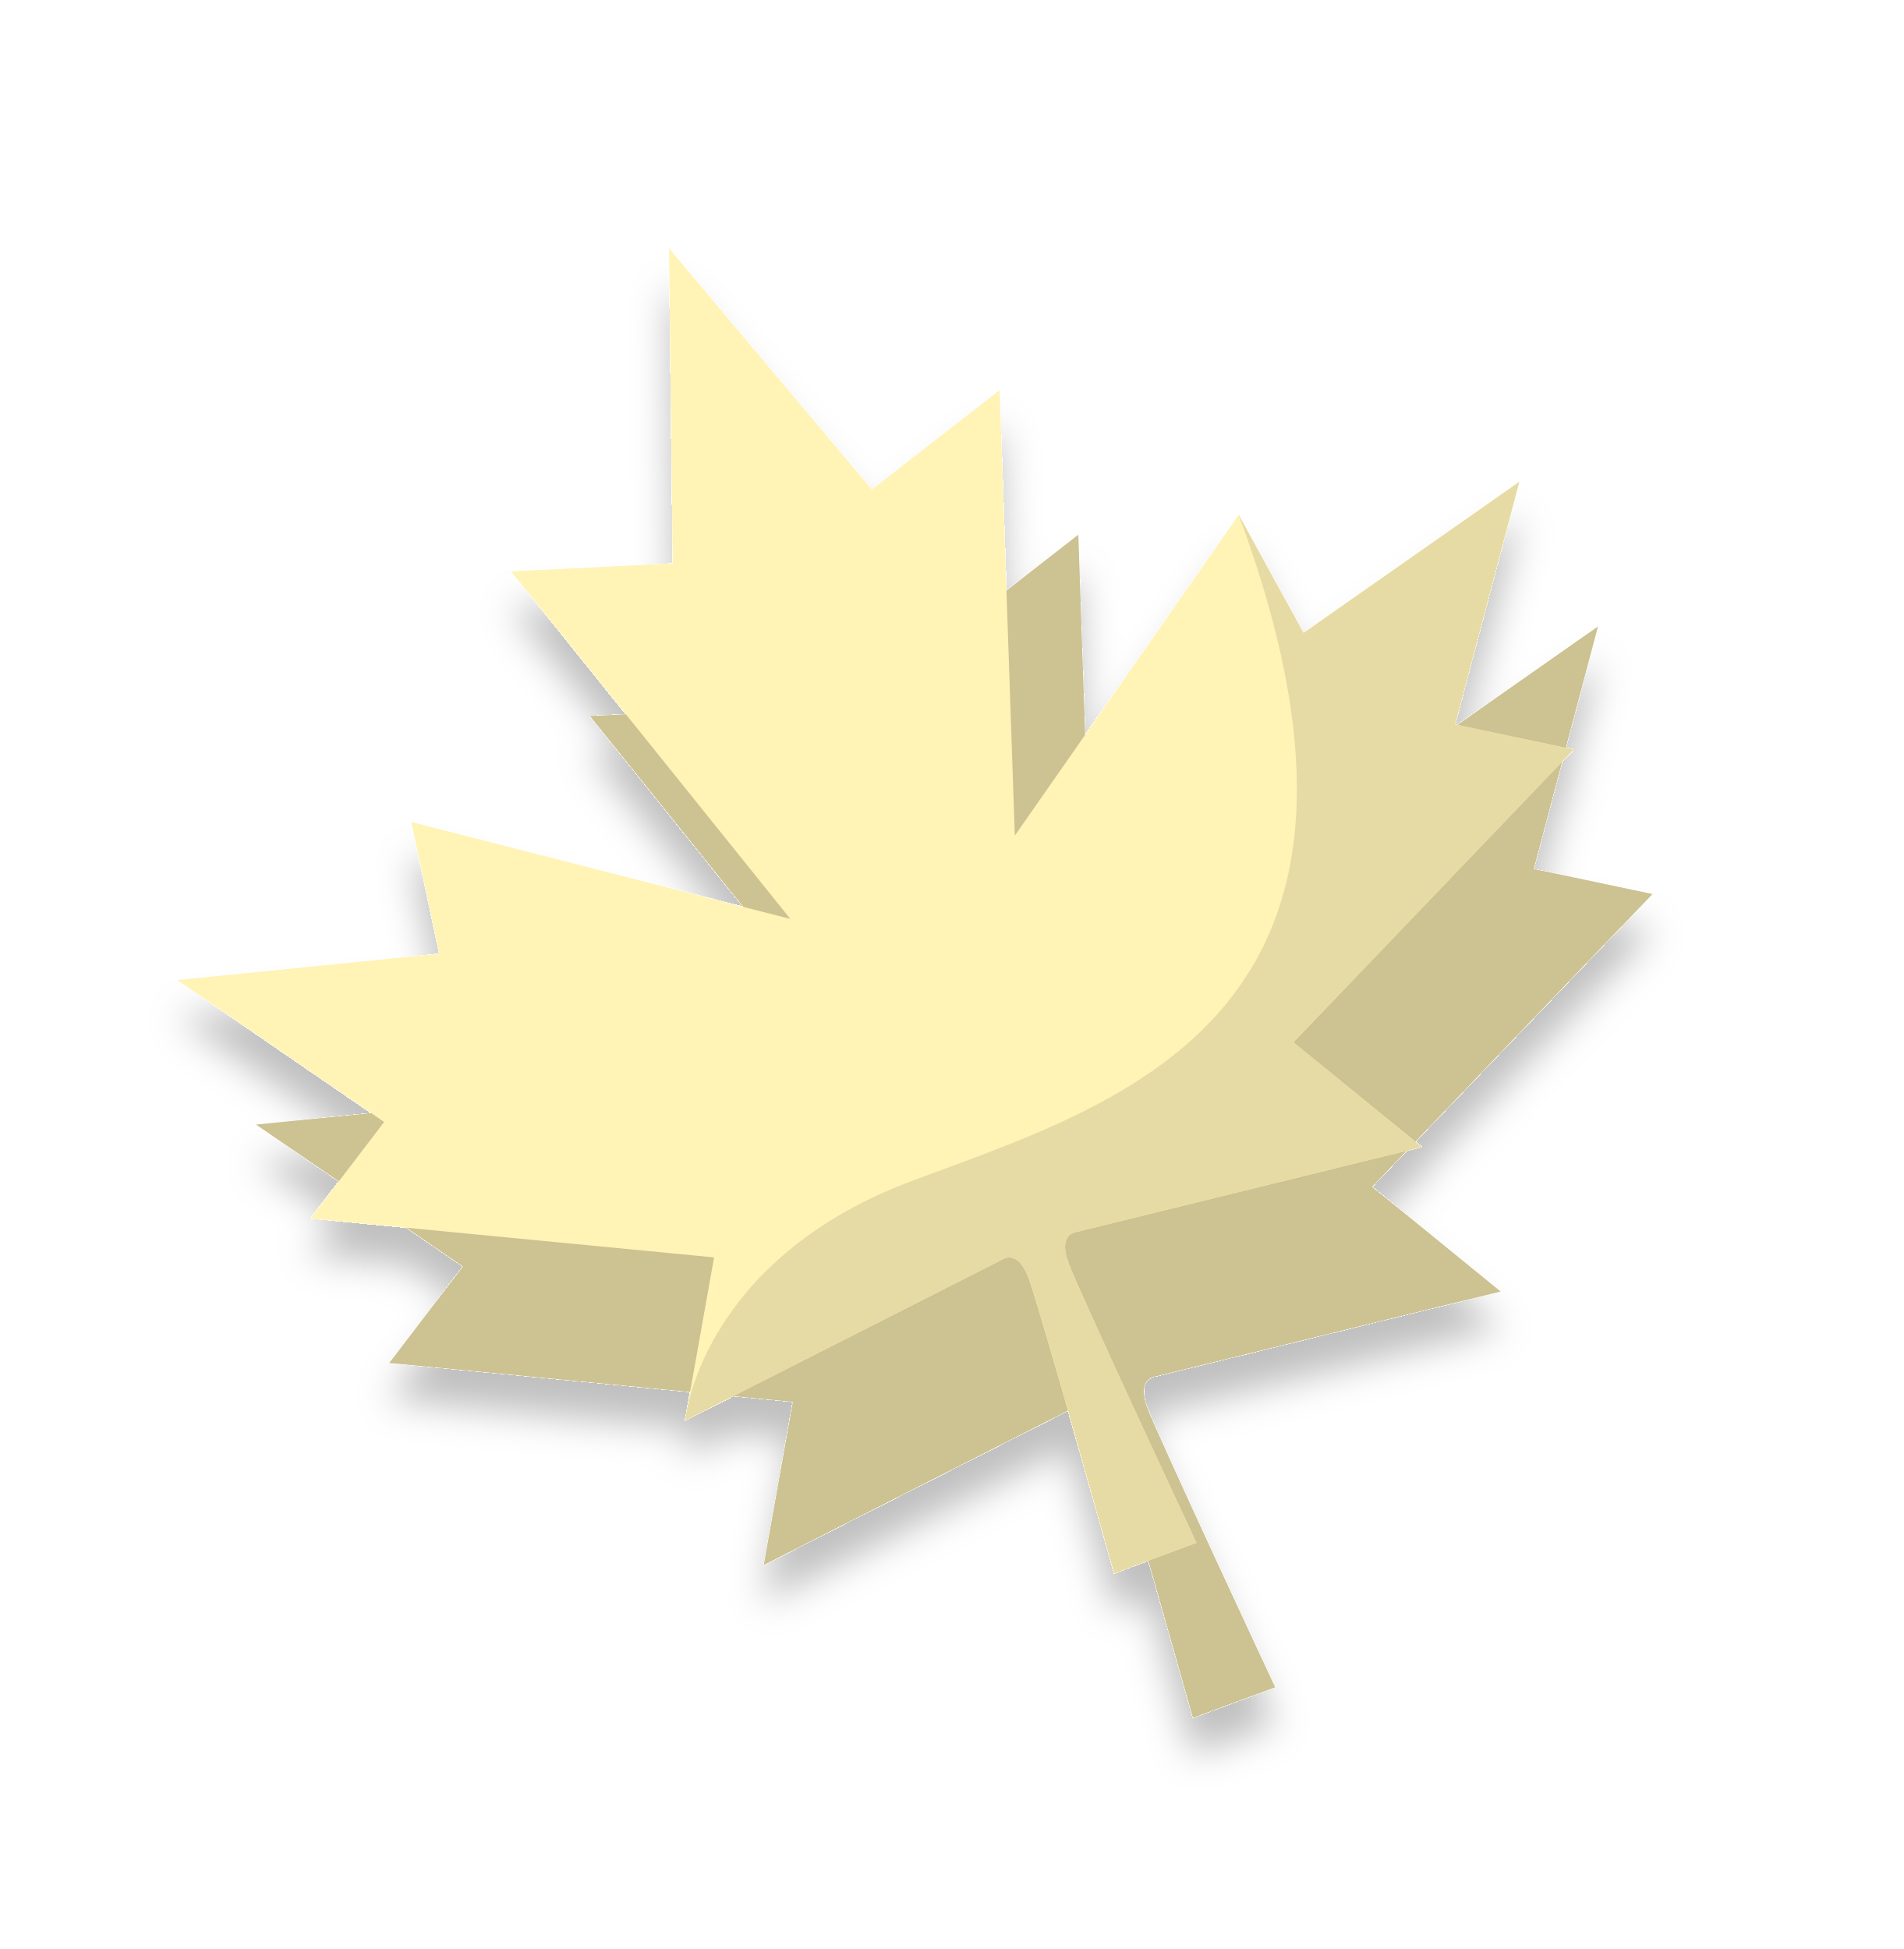
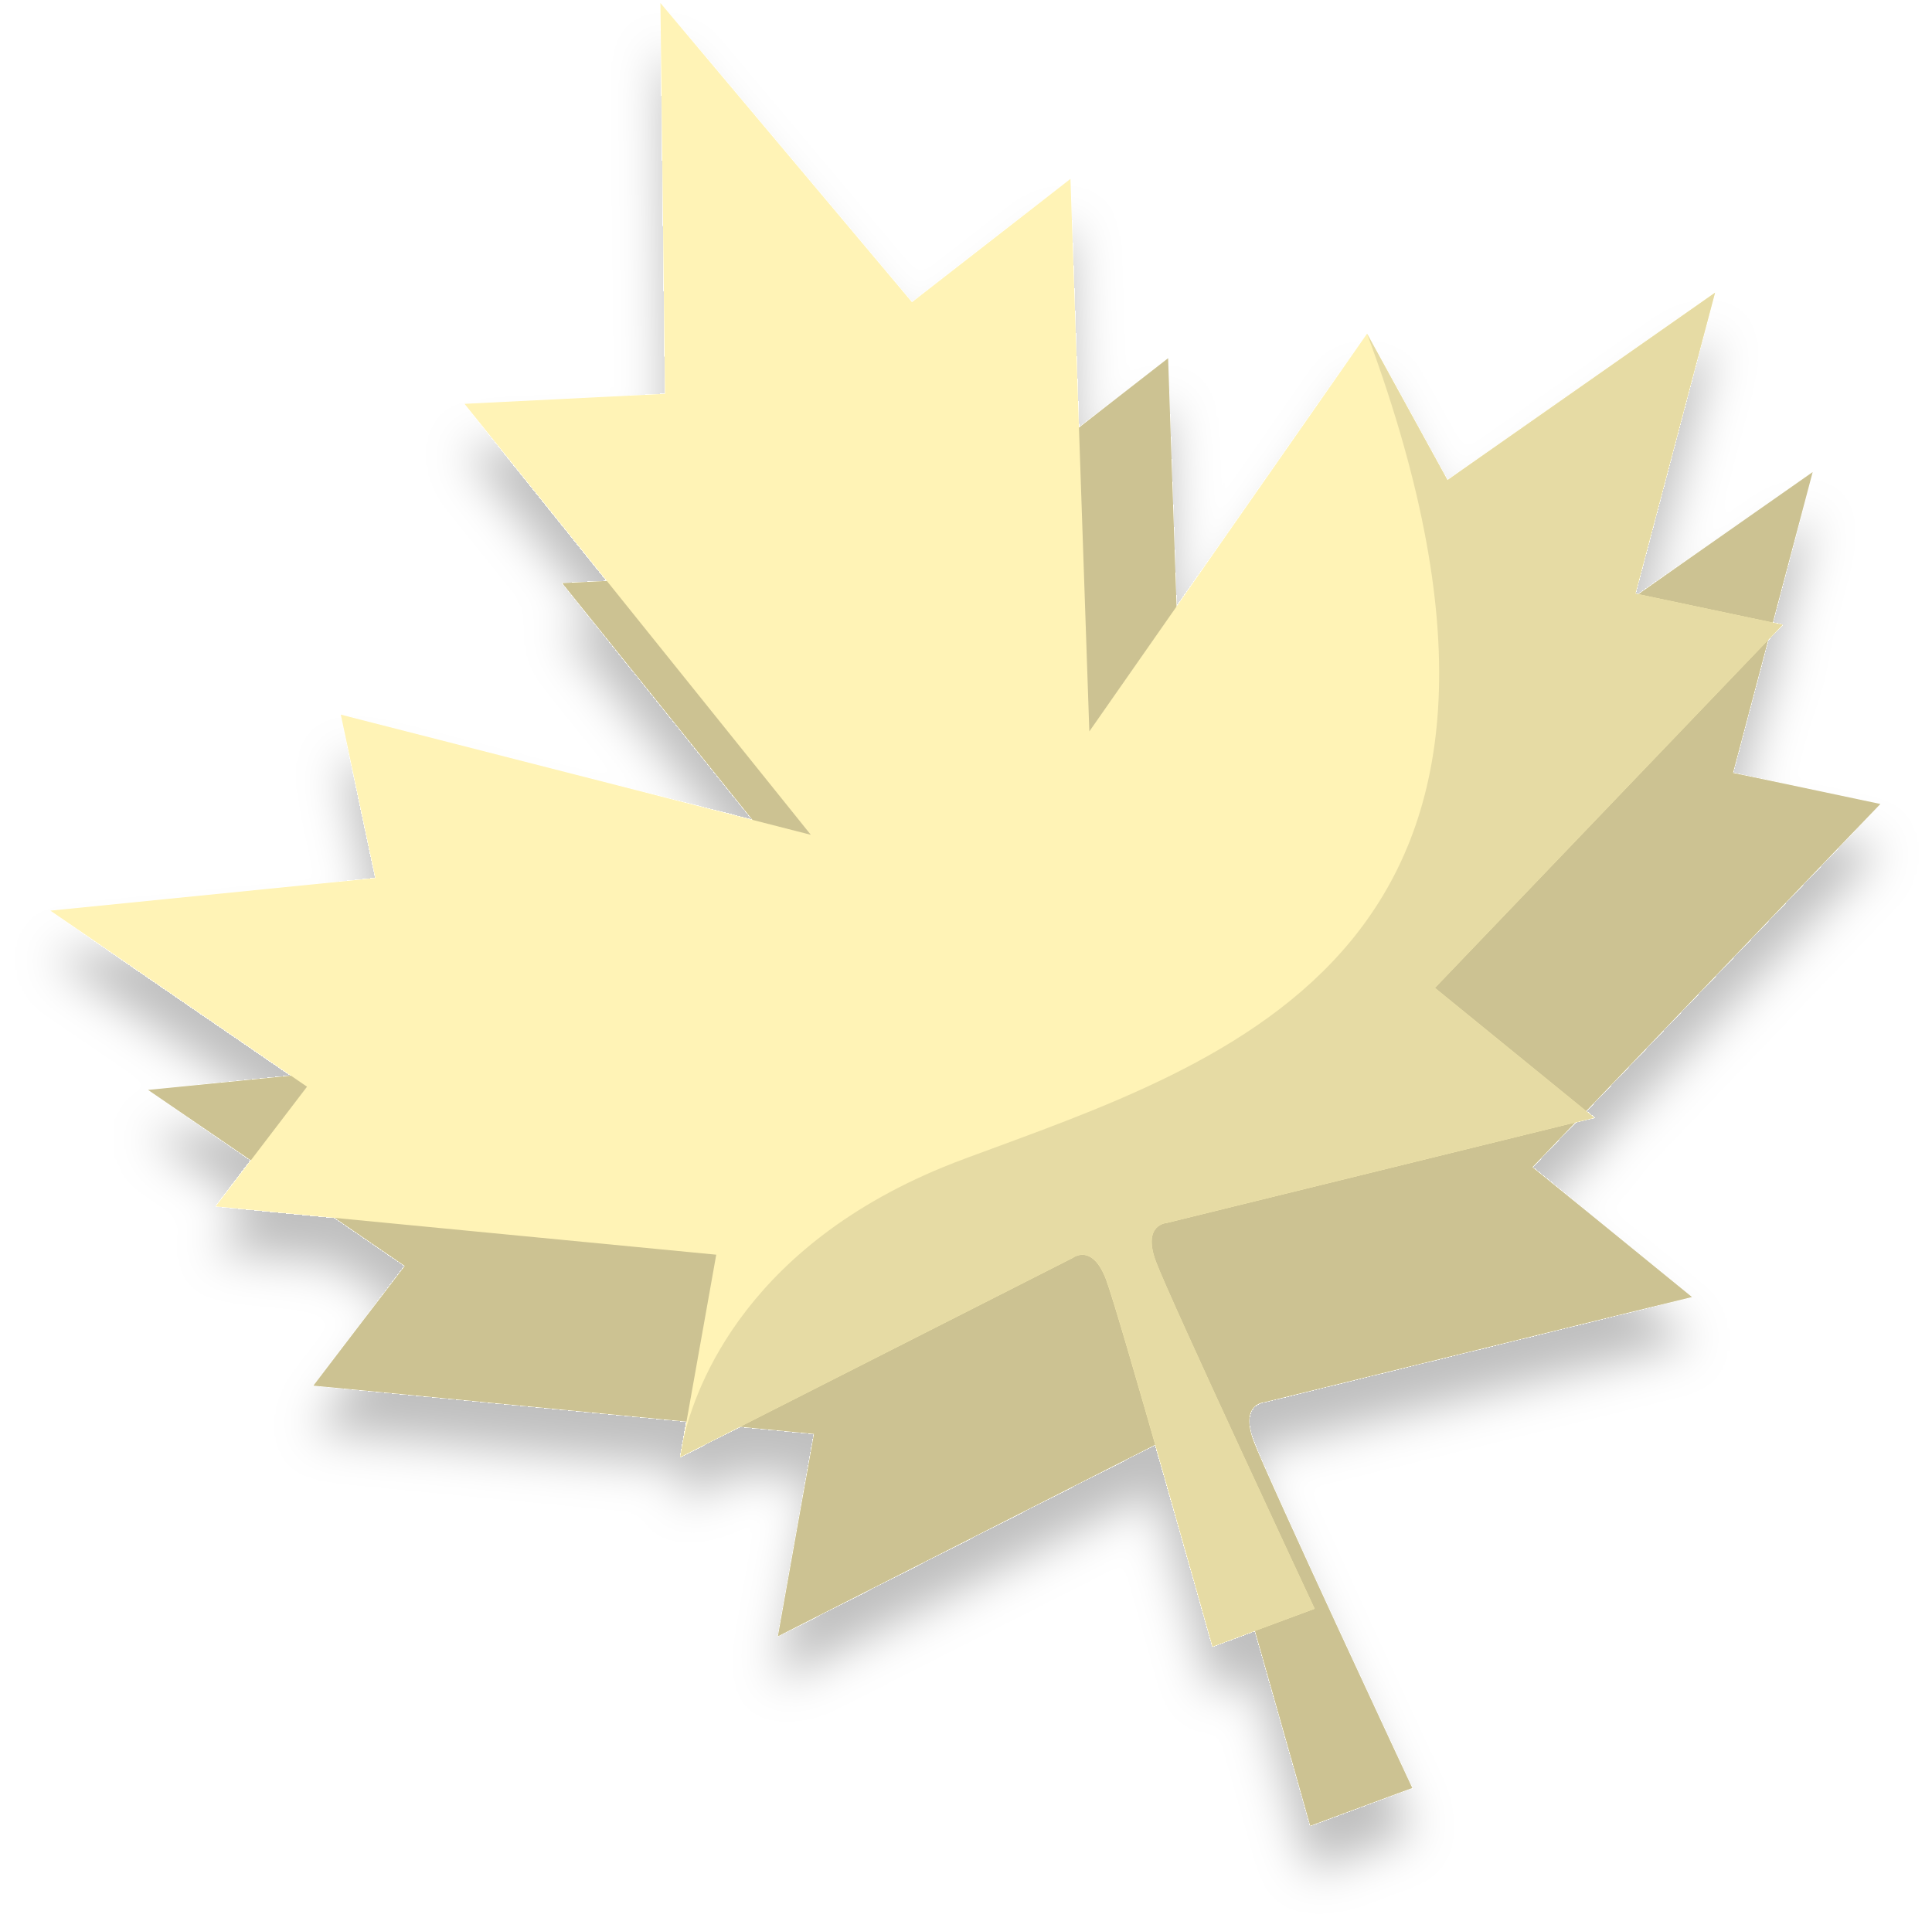
- <svg xmlns="http://www.w3.org/2000/svg" width="209" height="214" viewBox="0 0 209 214" fill="none">
-   <g filter="url(#filter0_d_337_1231)">
-     <path d="M168.393 95.416L175.438 68.785L151.758 85.369L144.639 72.409L120.059 107.615L118.389 58.707L104.36 69.619L82.095 43.135L82.505 77.73L64.756 78.615L95.406 116.764L53.806 106.126L56.868 120.593L28.104 123.476L50.818 139.06L42.733 149.657L87.038 153.93L83.845 171.85L118.604 154.208C118.604 154.208 120.333 152.872 121.556 156.165C122.779 159.457 130.965 188.625 130.965 188.625L140.003 185.269C140.003 185.269 127.172 157.823 125.95 154.533C124.727 151.24 126.907 151.124 126.907 151.124L164.759 141.811L150.645 130.315L181.432 98.166L168.388 95.411L168.393 95.416Z" fill="#CCC292" />
-     <path d="M159.753 79.543L166.795 52.913L143.116 69.498L135.996 56.537L111.416 91.744L109.746 42.835L95.718 53.748L73.453 27.266L73.863 61.861L56.114 62.746L86.765 100.895L45.164 90.257L48.226 104.724L19.46 107.608L42.173 123.192L34.088 133.789L78.394 138.062L75.201 155.982L109.959 138.34C109.959 138.34 111.685 137.005 112.909 140.298C114.132 143.59 122.317 172.758 122.317 172.758L131.355 169.403C131.355 169.403 118.525 141.956 117.305 138.663C116.081 135.37 118.262 135.254 118.262 135.254L156.114 125.943L142 114.447L172.787 82.299L159.746 79.542L159.753 79.543Z" fill="#FFF3B6" />
-     <path d="M100.304 129.598C81.11 136.724 76.524 149.837 75.492 154.377L75.208 155.979L109.966 138.337C109.966 138.337 111.693 137.002 112.916 140.294C114.139 143.587 122.325 172.755 122.325 172.755L131.363 169.399C131.363 169.399 118.533 141.953 117.312 138.659C116.089 135.366 118.269 135.25 118.269 135.25L156.121 125.94L142.008 114.444L172.795 82.295L159.754 79.539L166.796 52.909L143.116 69.494L135.997 56.533C156.285 111.189 123.777 120.883 100.306 129.594L100.304 129.598Z" fill="#E6DBA4" />
+ <svg xmlns="http://www.w3.org/2000/svg" width="171" height="170" viewBox="0 0 171 170" fill="none">
+   <g filter="url(#filter0_d_3_3)">
+     <path d="M153.393 68.416L160.438 41.785L136.758 58.369L129.639 45.409L105.059 80.615L103.389 31.707L89.36 42.619L67.095 16.135L67.505 50.73L49.756 51.615L80.406 89.764L38.806 79.126L41.868 93.593L13.104 96.476L35.818 112.06L27.733 122.657L72.038 126.93L68.845 144.85L103.604 127.208C103.604 127.208 105.333 125.872 106.556 129.165C107.779 132.457 115.965 161.625 115.965 161.625L125.003 158.269C125.003 158.269 112.172 130.823 110.95 127.533C109.727 124.24 111.907 124.124 111.907 124.124L149.759 114.811L135.645 103.315L166.432 71.166L153.388 68.411L153.393 68.416Z" fill="#CCC292" />
+     <path d="M144.753 52.543L151.795 25.913L128.116 42.498L120.996 29.537L96.416 64.744L94.746 15.835L80.718 26.748L58.453 0.266L58.863 34.861L41.114 35.746L71.765 73.895L30.164 63.257L33.226 77.724L4.46 80.608L27.174 96.192L19.088 106.789L63.394 111.062L60.2 128.982L94.959 111.34C94.959 111.34 96.685 110.005 97.909 113.298C99.132 116.59 107.317 145.758 107.317 145.758L116.355 142.403C116.355 142.403 103.525 114.956 102.305 111.663C101.081 108.37 103.262 108.254 103.262 108.254L141.114 98.943L127 87.447L157.787 55.298L144.746 52.542L144.753 52.543Z" fill="#FFF3B6" />
+     <path d="M85.304 102.598C66.11 109.724 61.524 122.837 60.492 127.377L60.208 128.979L94.966 111.337C94.966 111.337 96.693 110.002 97.916 113.294C99.139 116.587 107.325 145.755 107.325 145.755L116.363 142.399C116.363 142.399 103.533 114.953 102.312 111.659C101.089 108.366 103.269 108.25 103.269 108.25L141.121 98.94L127.008 87.444L157.795 55.295L144.754 52.539L151.796 25.909L128.116 42.494L120.997 29.533C141.285 84.189 108.777 93.883 85.306 102.594L85.304 102.598Z" fill="#E6DBA4" />
  </g>
  <defs>
-     <filter id="filter0_d_337_1231" x="15.46" y="27.266" width="169.972" height="169.36" filterUnits="userSpaceOnUse" color-interpolation-filters="sRGB">
+     <filter id="filter0_d_3_3" x="0.46" y="0.266" width="169.972" height="169.359" filterUnits="userSpaceOnUse" color-interpolation-filters="sRGB">
      <feFlood flood-opacity="0" result="BackgroundImageFix" />
      <feColorMatrix in="SourceAlpha" type="matrix" values="0 0 0 0 0 0 0 0 0 0 0 0 0 0 0 0 0 0 127 0" result="hardAlpha" />
      <feOffset dy="4" />
      <feGaussianBlur stdDeviation="2" />
      <feComposite in2="hardAlpha" operator="out" />
      <feColorMatrix type="matrix" values="0 0 0 0 0 0 0 0 0 0 0 0 0 0 0 0 0 0 0.25 0" />
-       <feBlend mode="normal" in2="BackgroundImageFix" result="effect1_dropShadow_337_1231" />
-       <feBlend mode="normal" in="SourceGraphic" in2="effect1_dropShadow_337_1231" result="shape" />
+       <feBlend mode="normal" in2="BackgroundImageFix" result="effect1_dropShadow_3_3" />
+       <feBlend mode="normal" in="SourceGraphic" in2="effect1_dropShadow_3_3" result="shape" />
    </filter>
  </defs>
</svg>
